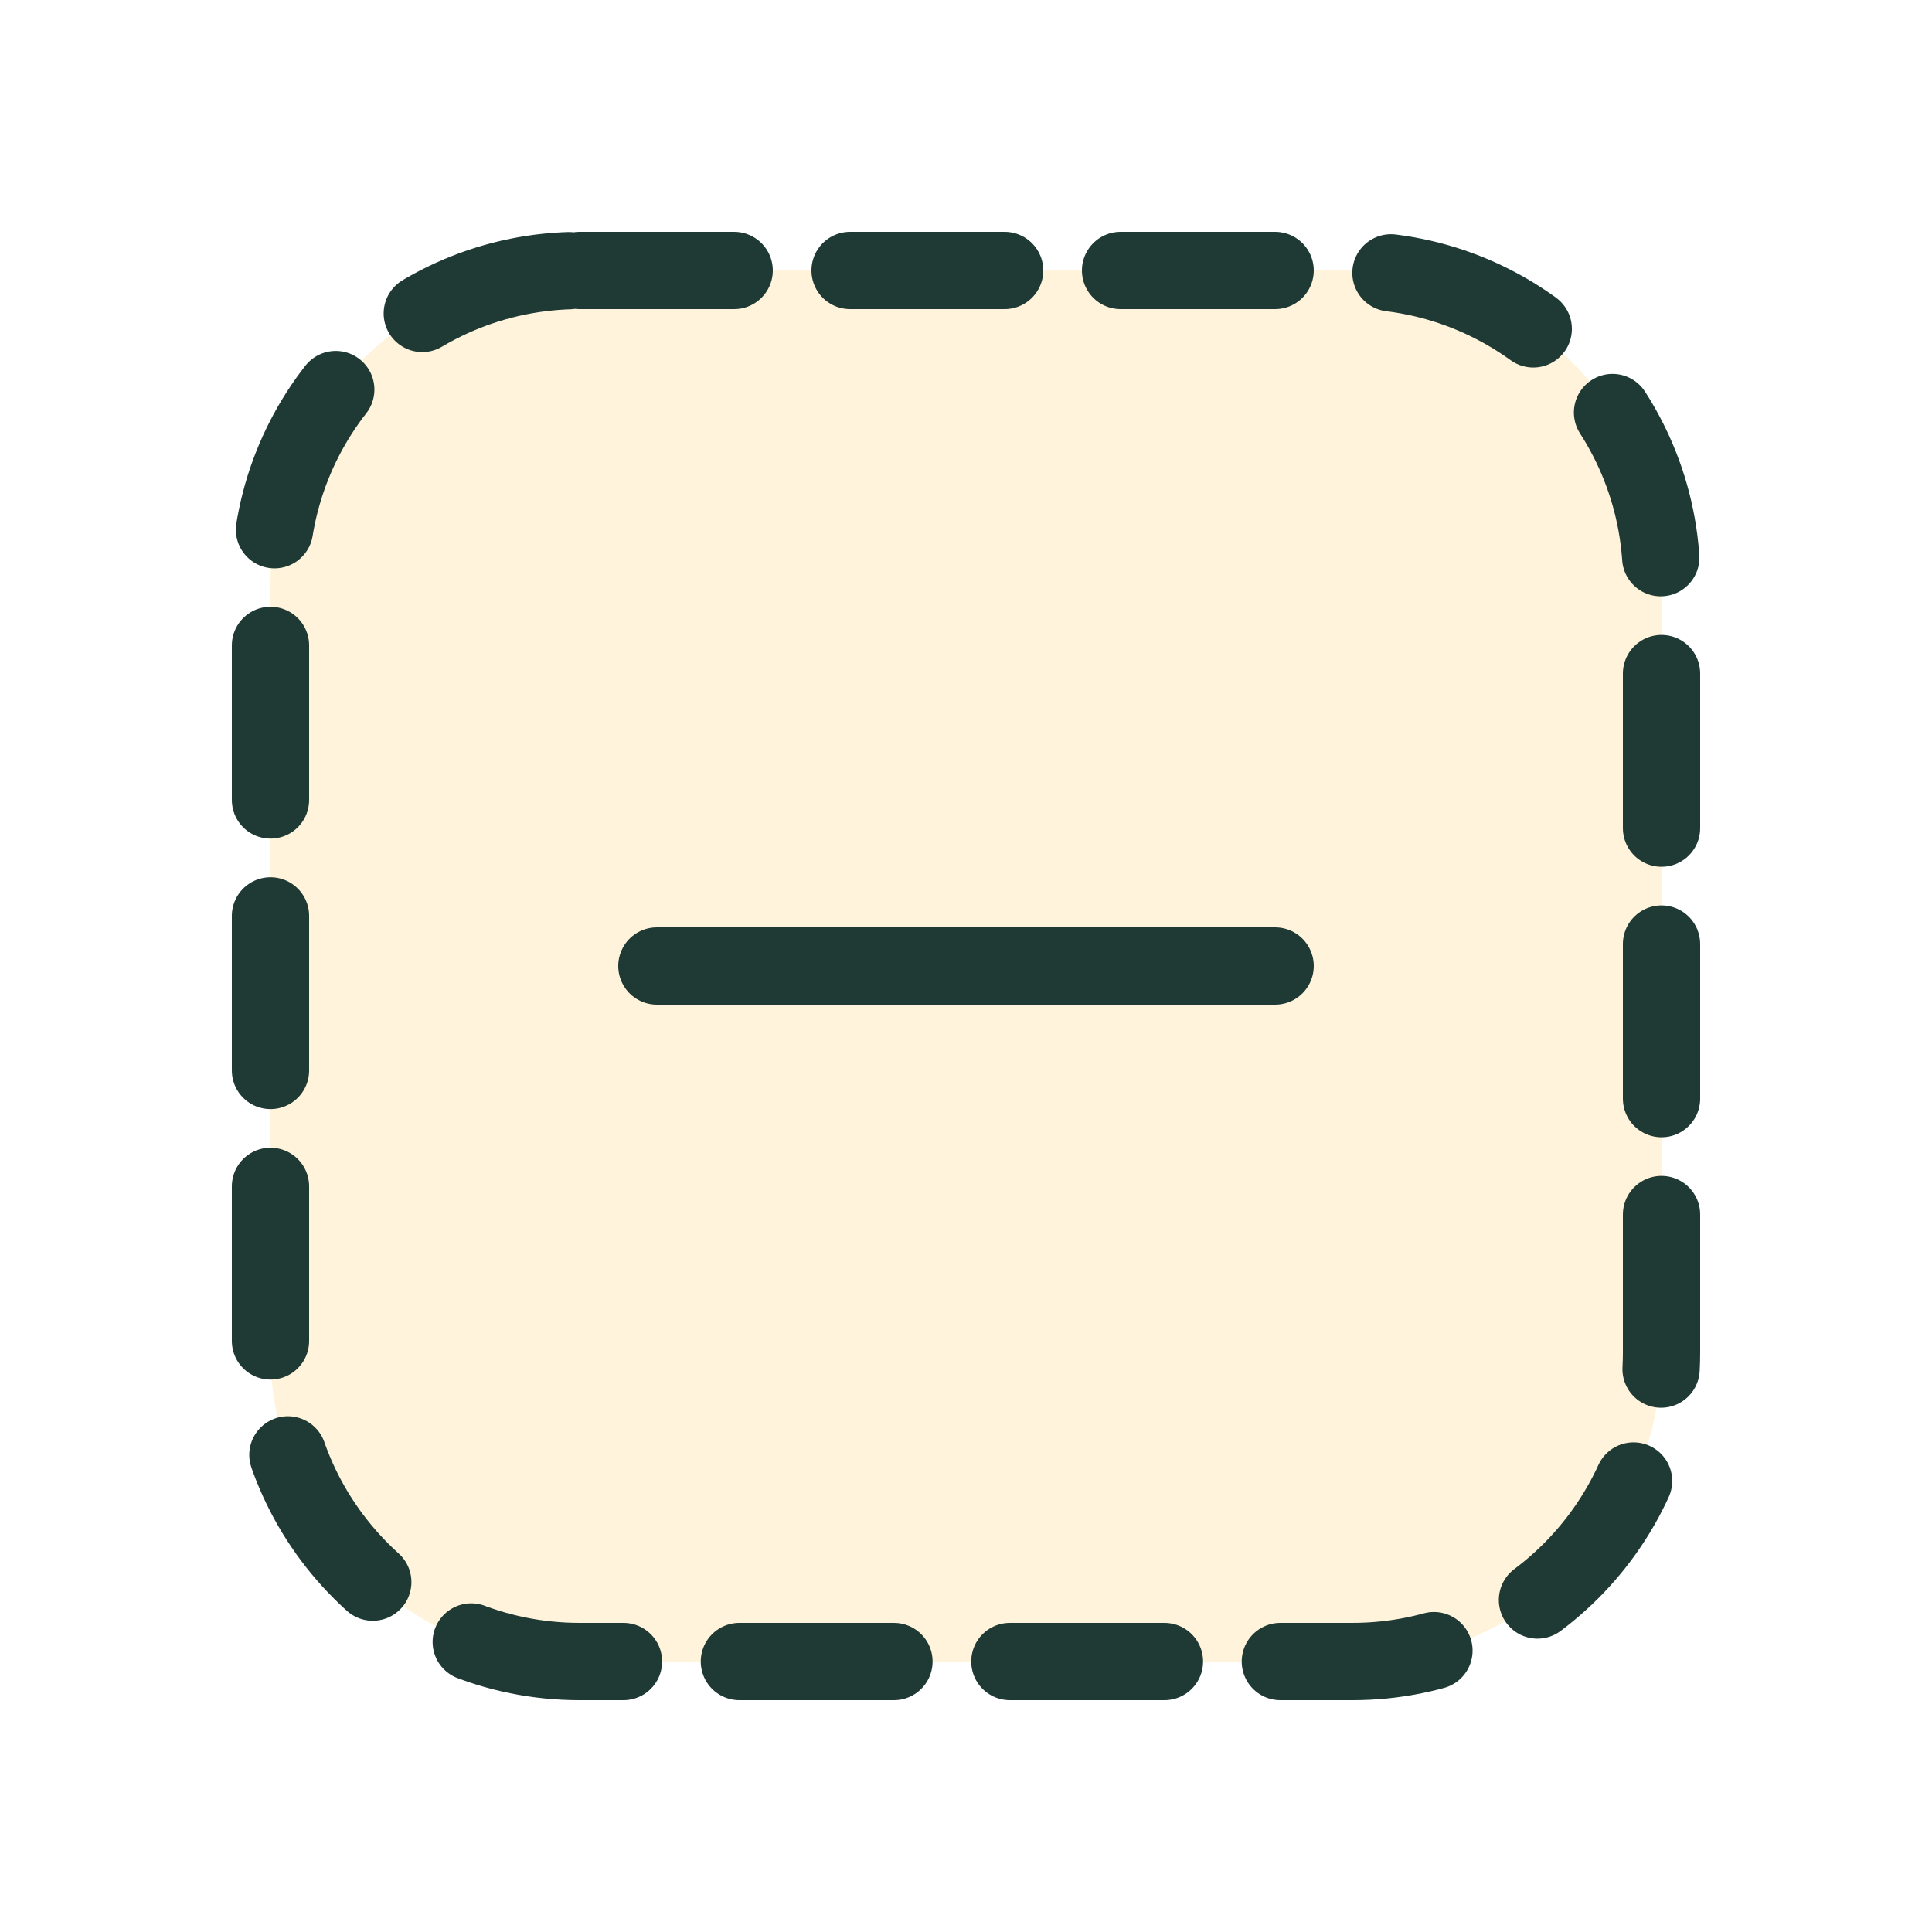
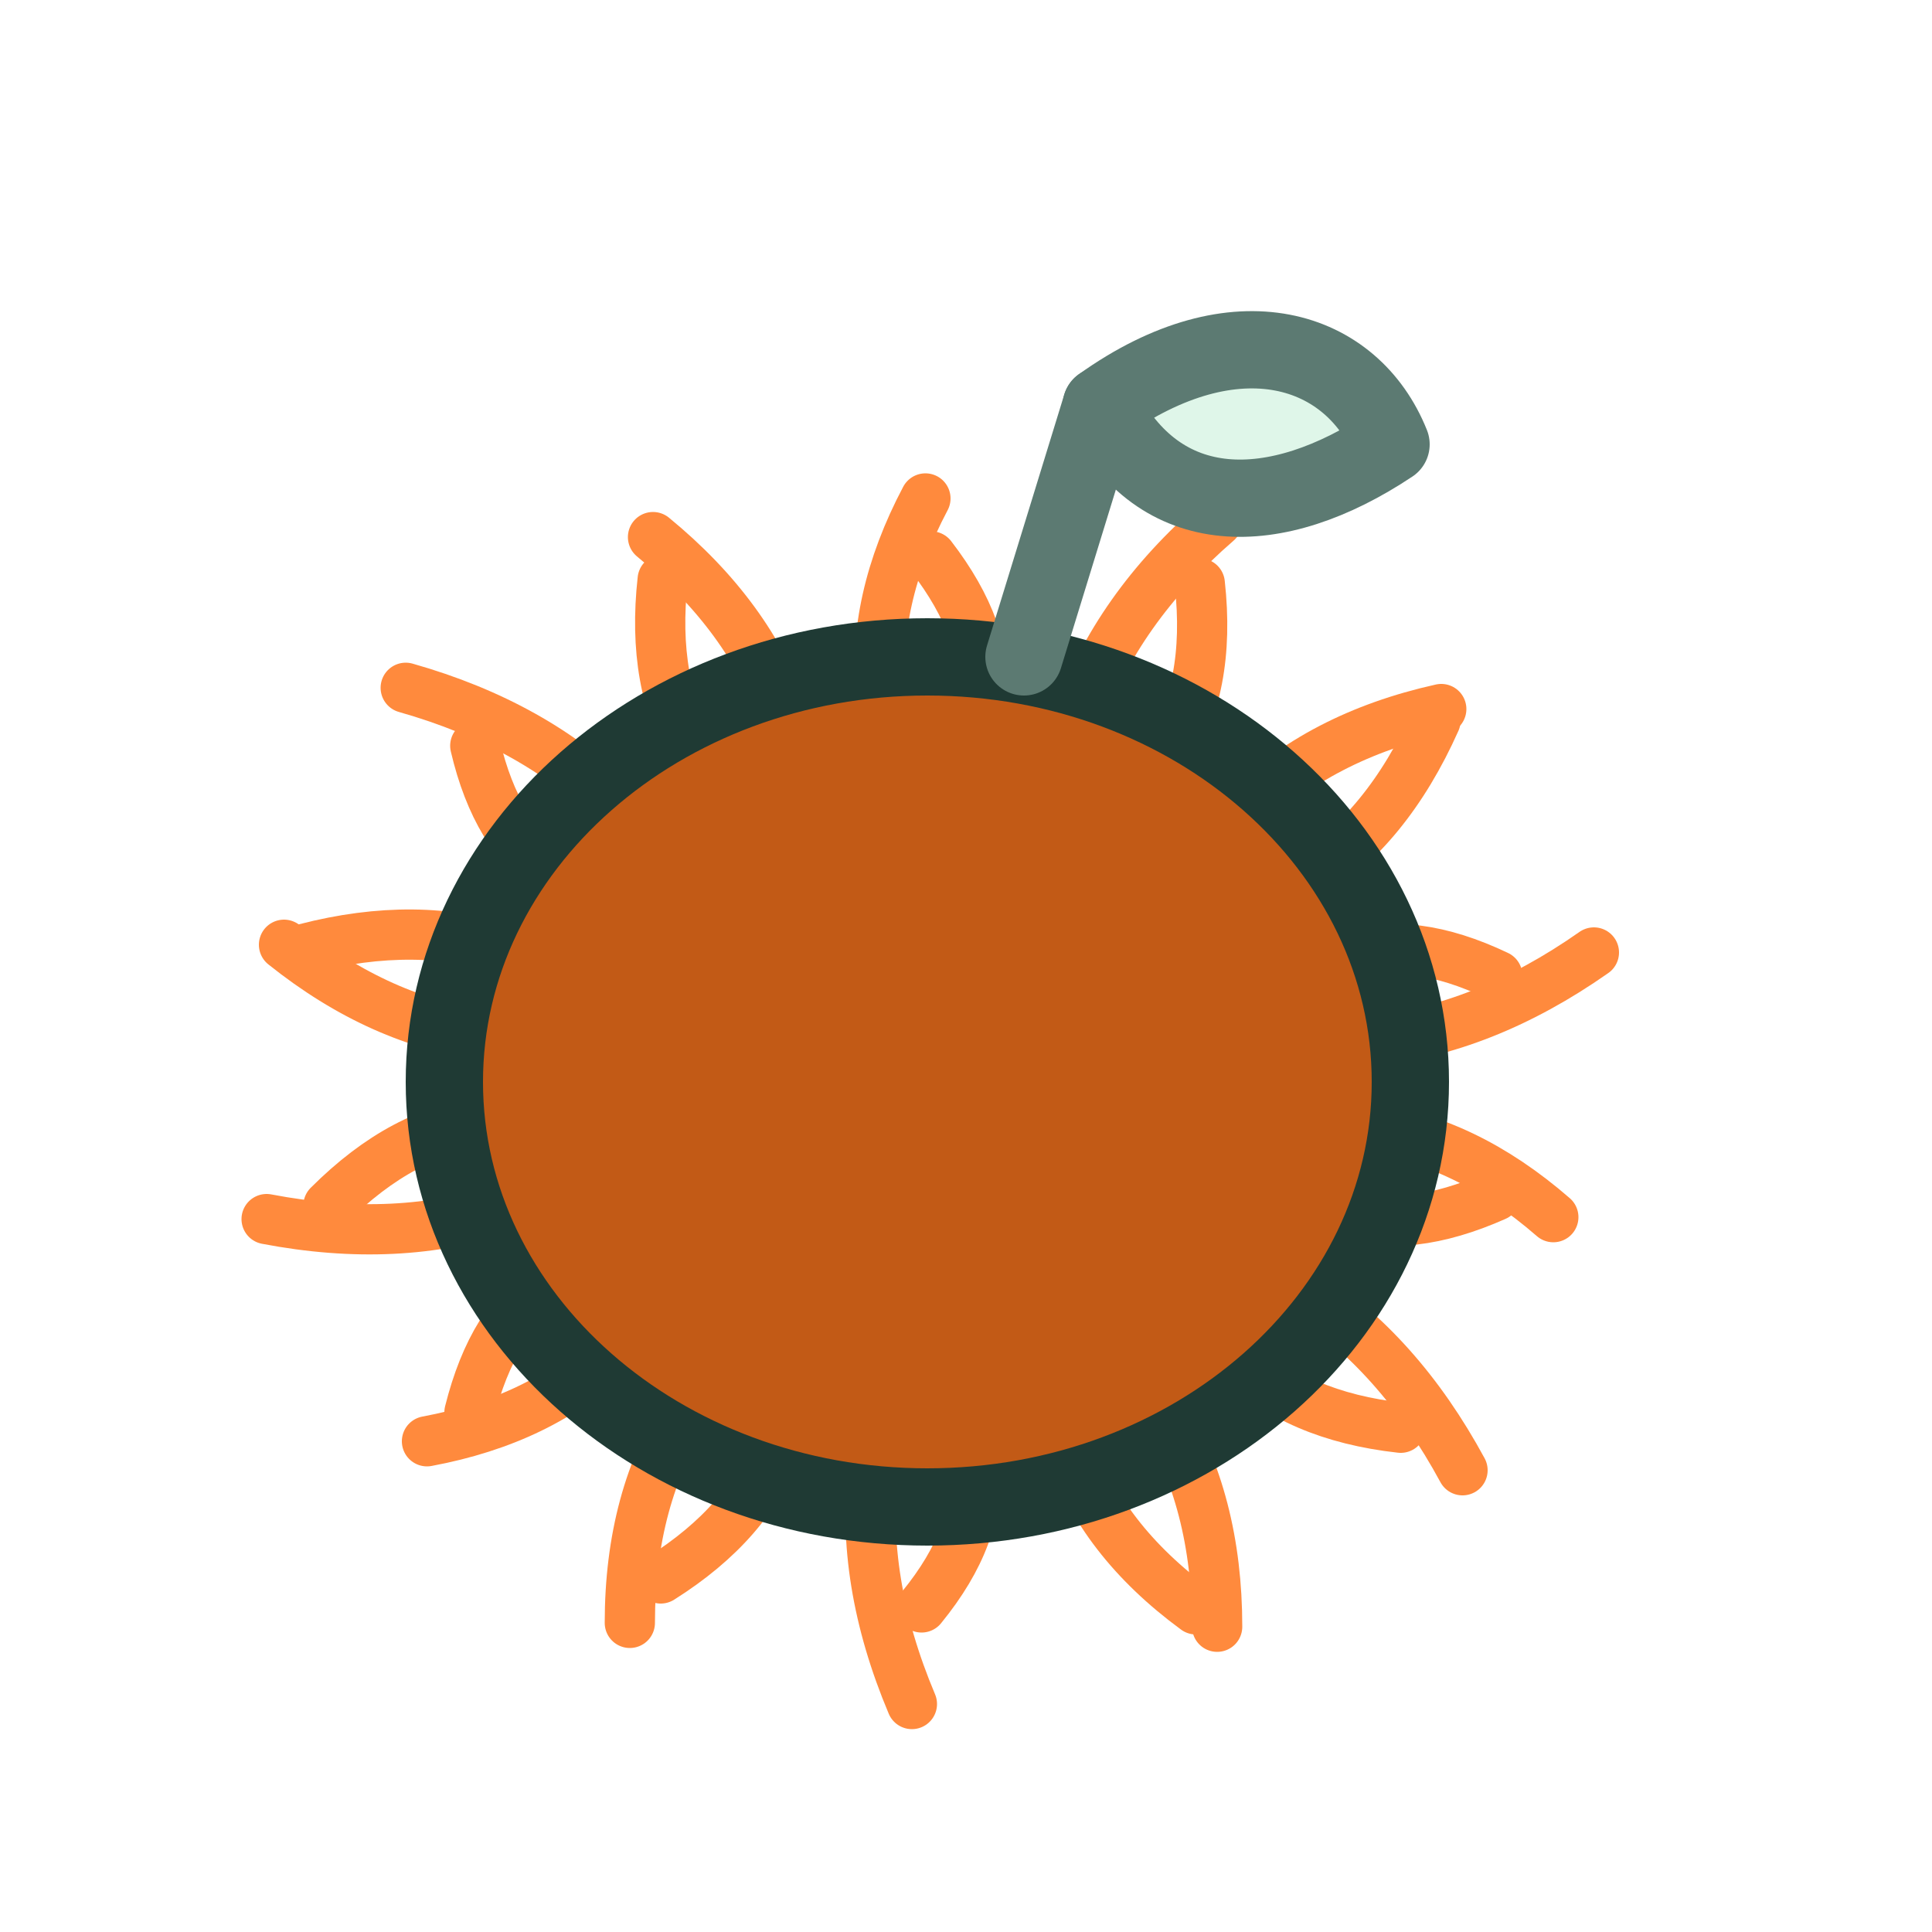
<svg xmlns="http://www.w3.org/2000/svg" viewBox="0 0 100 100" fill="none" stroke="#1F3A34" stroke-width="4" stroke-linecap="round" stroke-linejoin="round">
-   <rect x="14" y="14" width="72" height="72" rx="16" fill="#FFF3DC" stroke-dasharray="8 6" />
-   <path d="M34 50 h32" />
+   <g stroke="#FF8A3D" stroke-width="2.6">
+     <path d="M70.8 58.4Q75.8 59 80.4 63" />
+     <path d="M69.6 62.8Q72.9 63.9 77.4 61.9" />
+     <path d="M67.4 66.8Q72.4 70 75.7 76.1" />
+     <path d="M64.1 70.3Q67.1 73.3 72.5 73.9" />
+     <path d="M60.1 73Q63 77.7 63 84.2" />
+     <path d="M55.4 74.9Q57 79.7 61.9 83.3" />
+     <path d="M50.4 75.9Q50.8 79.4 47.7 83.2" />
+     <path d="M45.2 75.9Q44.5 81.8 47.2 88.2" />
+     <path d="M40.2 74.8Q38.8 78.8 34.2 81.7" />
+     <path d="M35.6 72.9Q32.6 77.5 32.6 84" />
+     <path d="M31.6 70Q28 73.5 22.1 74.6" />
+     <path d="M28.4 66.5Q25.5 68.3 24.3 73.1" />
+     <path d="M26.2 62.5Q20.6 64.4 13.8 63.1" />
+     <path d="M25.1 58.1Q20.9 58.5 17 62.4" />
+     <path d="M25.2 53.6Q19.7 52.9 14.7 48.9" />
+     <path d="M26.4 49.2Q21.6 47.6 15.8 49.1" />
+     <path d="M28.6 45.2Q25.7 43.3 24.6 38.6" />
+     <path d="M31.9 41.7Q27.7 37.5 21 35.6" />
+     <path d="M35.9 39Q33.7 35.4 34.3 30" />
+     <path d="M40.6 37.1Q38.8 31.9 33.8 27.8" />
+     <path d="M45.6 36.1Q45.1 31.1 47.9 25.8" />
+     <path d="M50.8 36.1Q51.2 32.7 48.2 28.8" />
+     <path d="M55.8 37.2Q57.8 31.5 63 27" />
+     <path d="M60.4 39.1Q62.7 35.6 62.1 30.2" />
+     <path d="M64.4 42Q68.3 38.1 74.6 36.7" />
+     <path d="M67.6 45.5Q71.8 42.9 74.3 37.3" />
+     <path d="M69.8 49.5Q73.1 48.4 77.5 50.5" />
+     <path d="M70.9 53.9Q76.8 53.3 82.5 49.3" />
+   </g>
+   <ellipse cx="48" cy="56" rx="25" ry="22" fill="#C25A16" />
+   <path d="M53 34 57 21" stroke="#5C7A72" />
+   <path d="M57 21c7-5 13-3 15 2-6 4-12 4-15-2Z" fill="#DFF6E9" stroke="#5C7A72" />
</svg>
